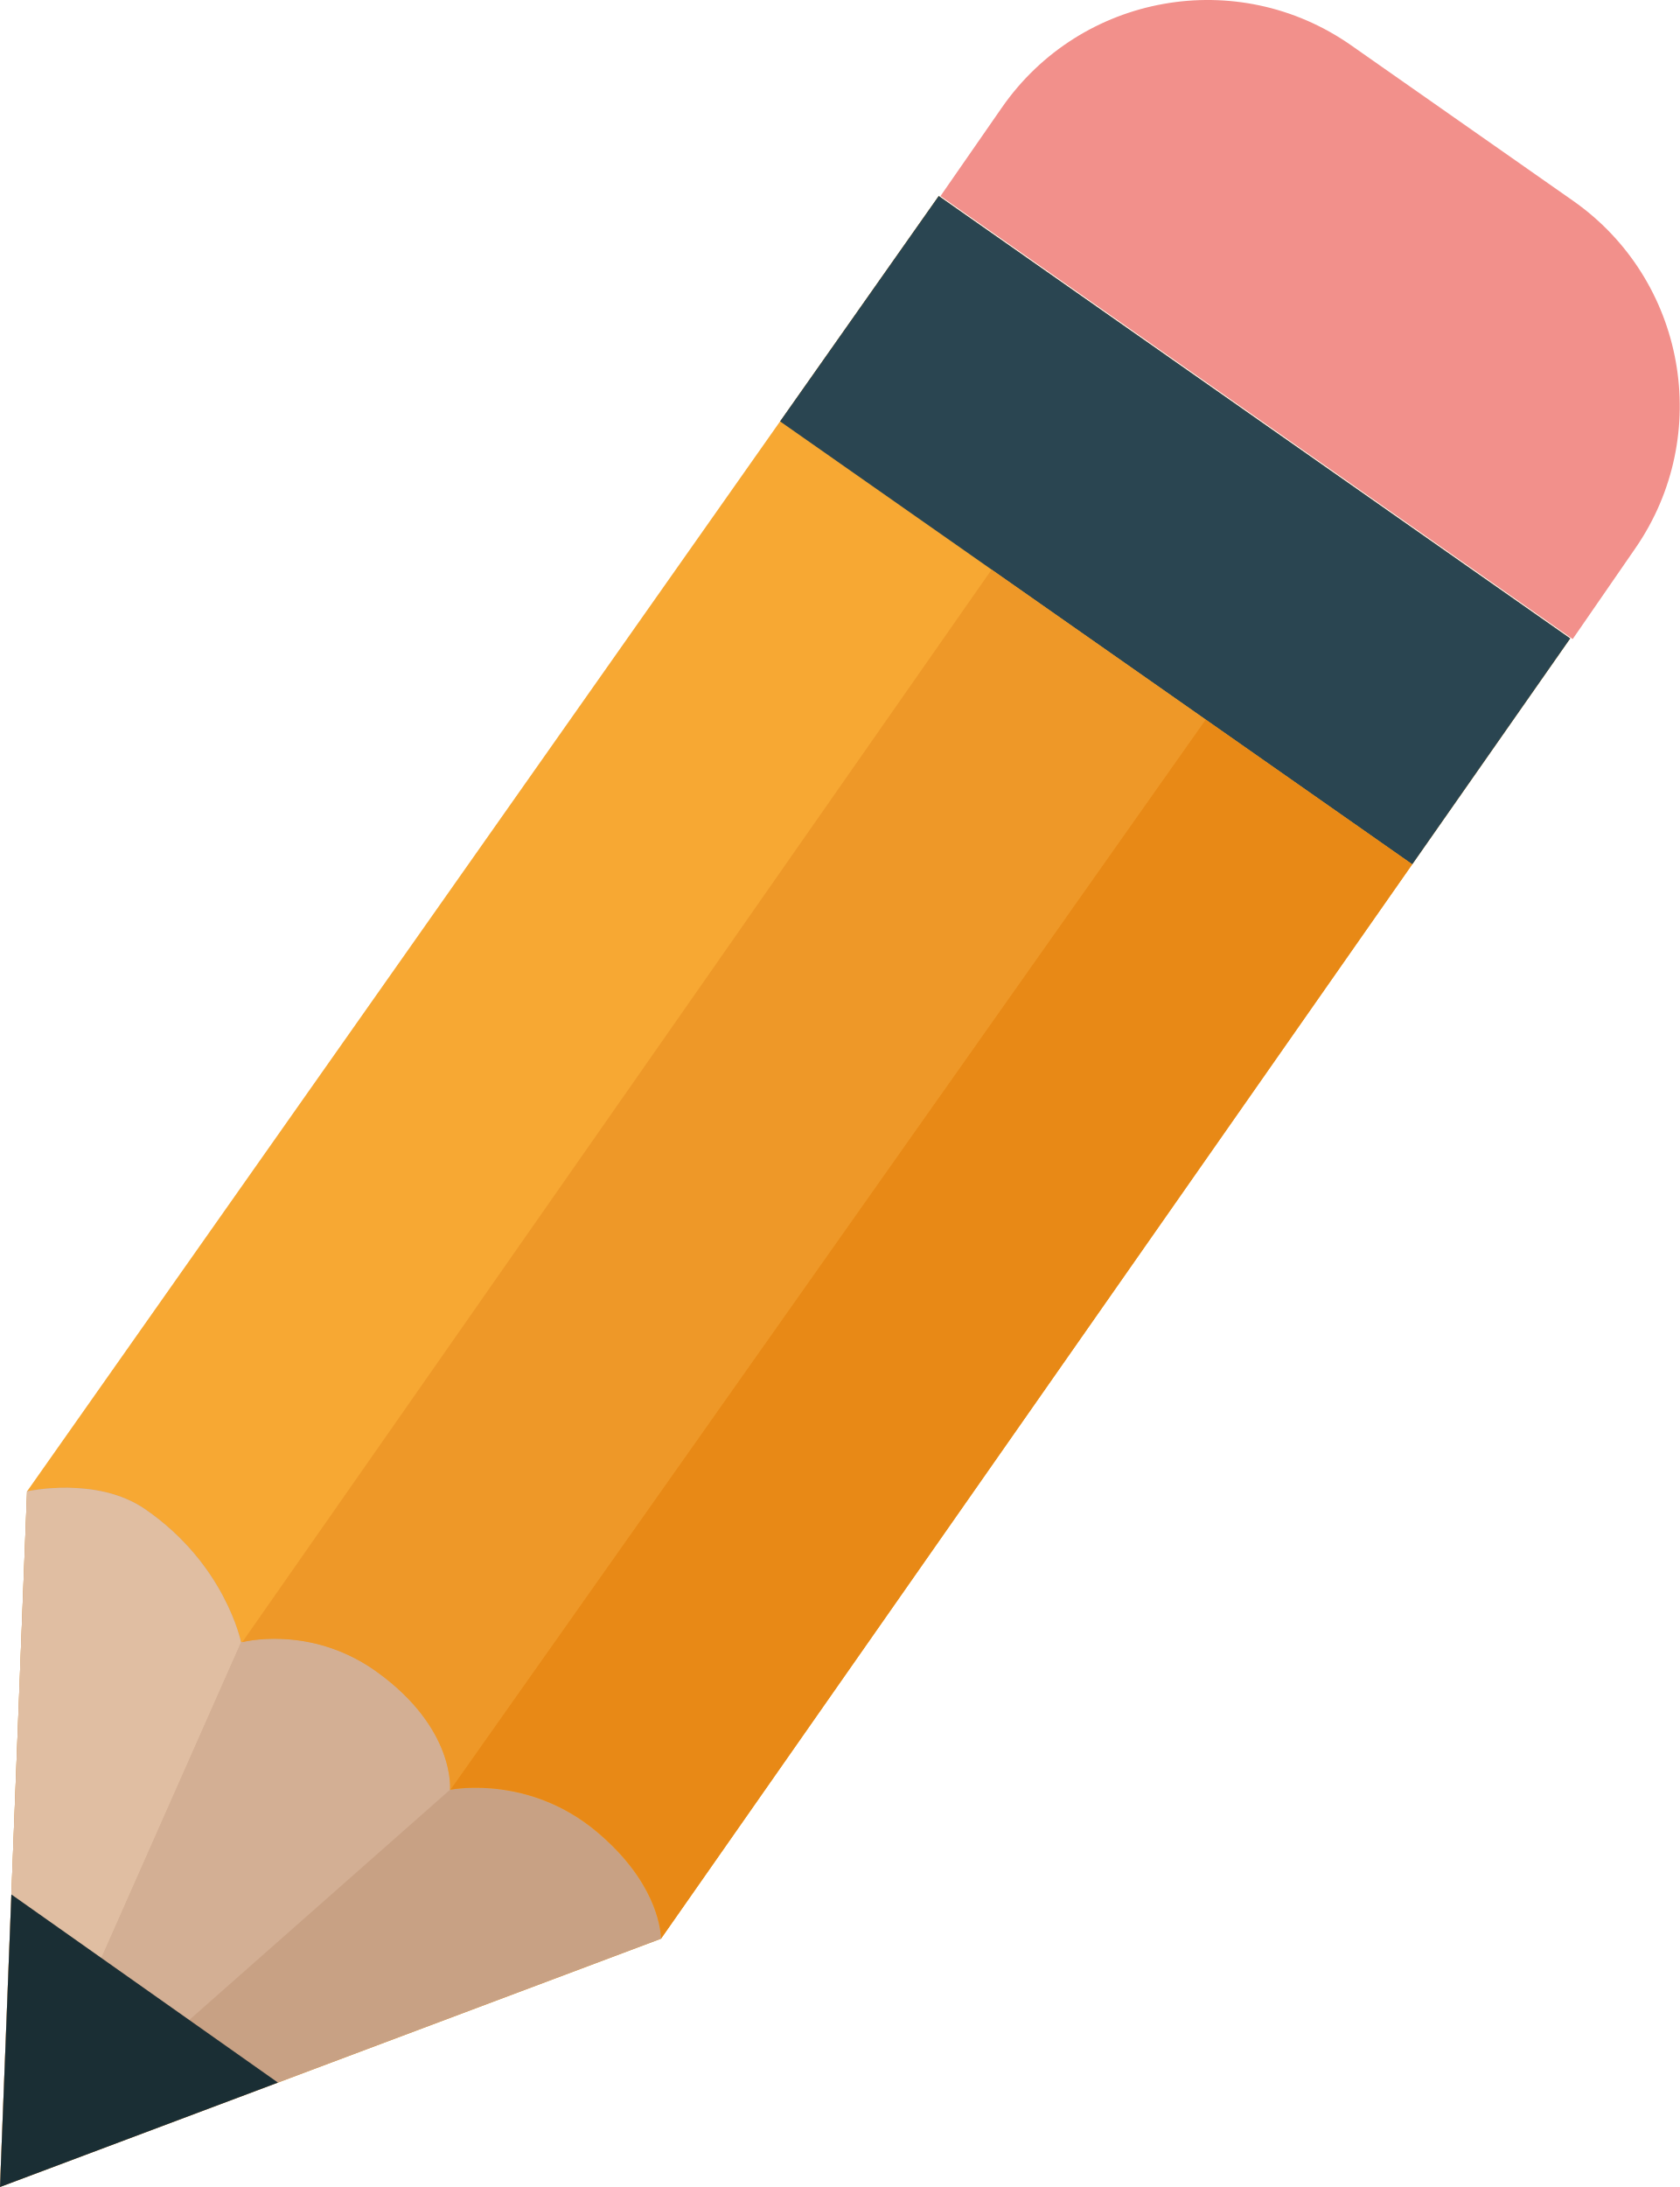
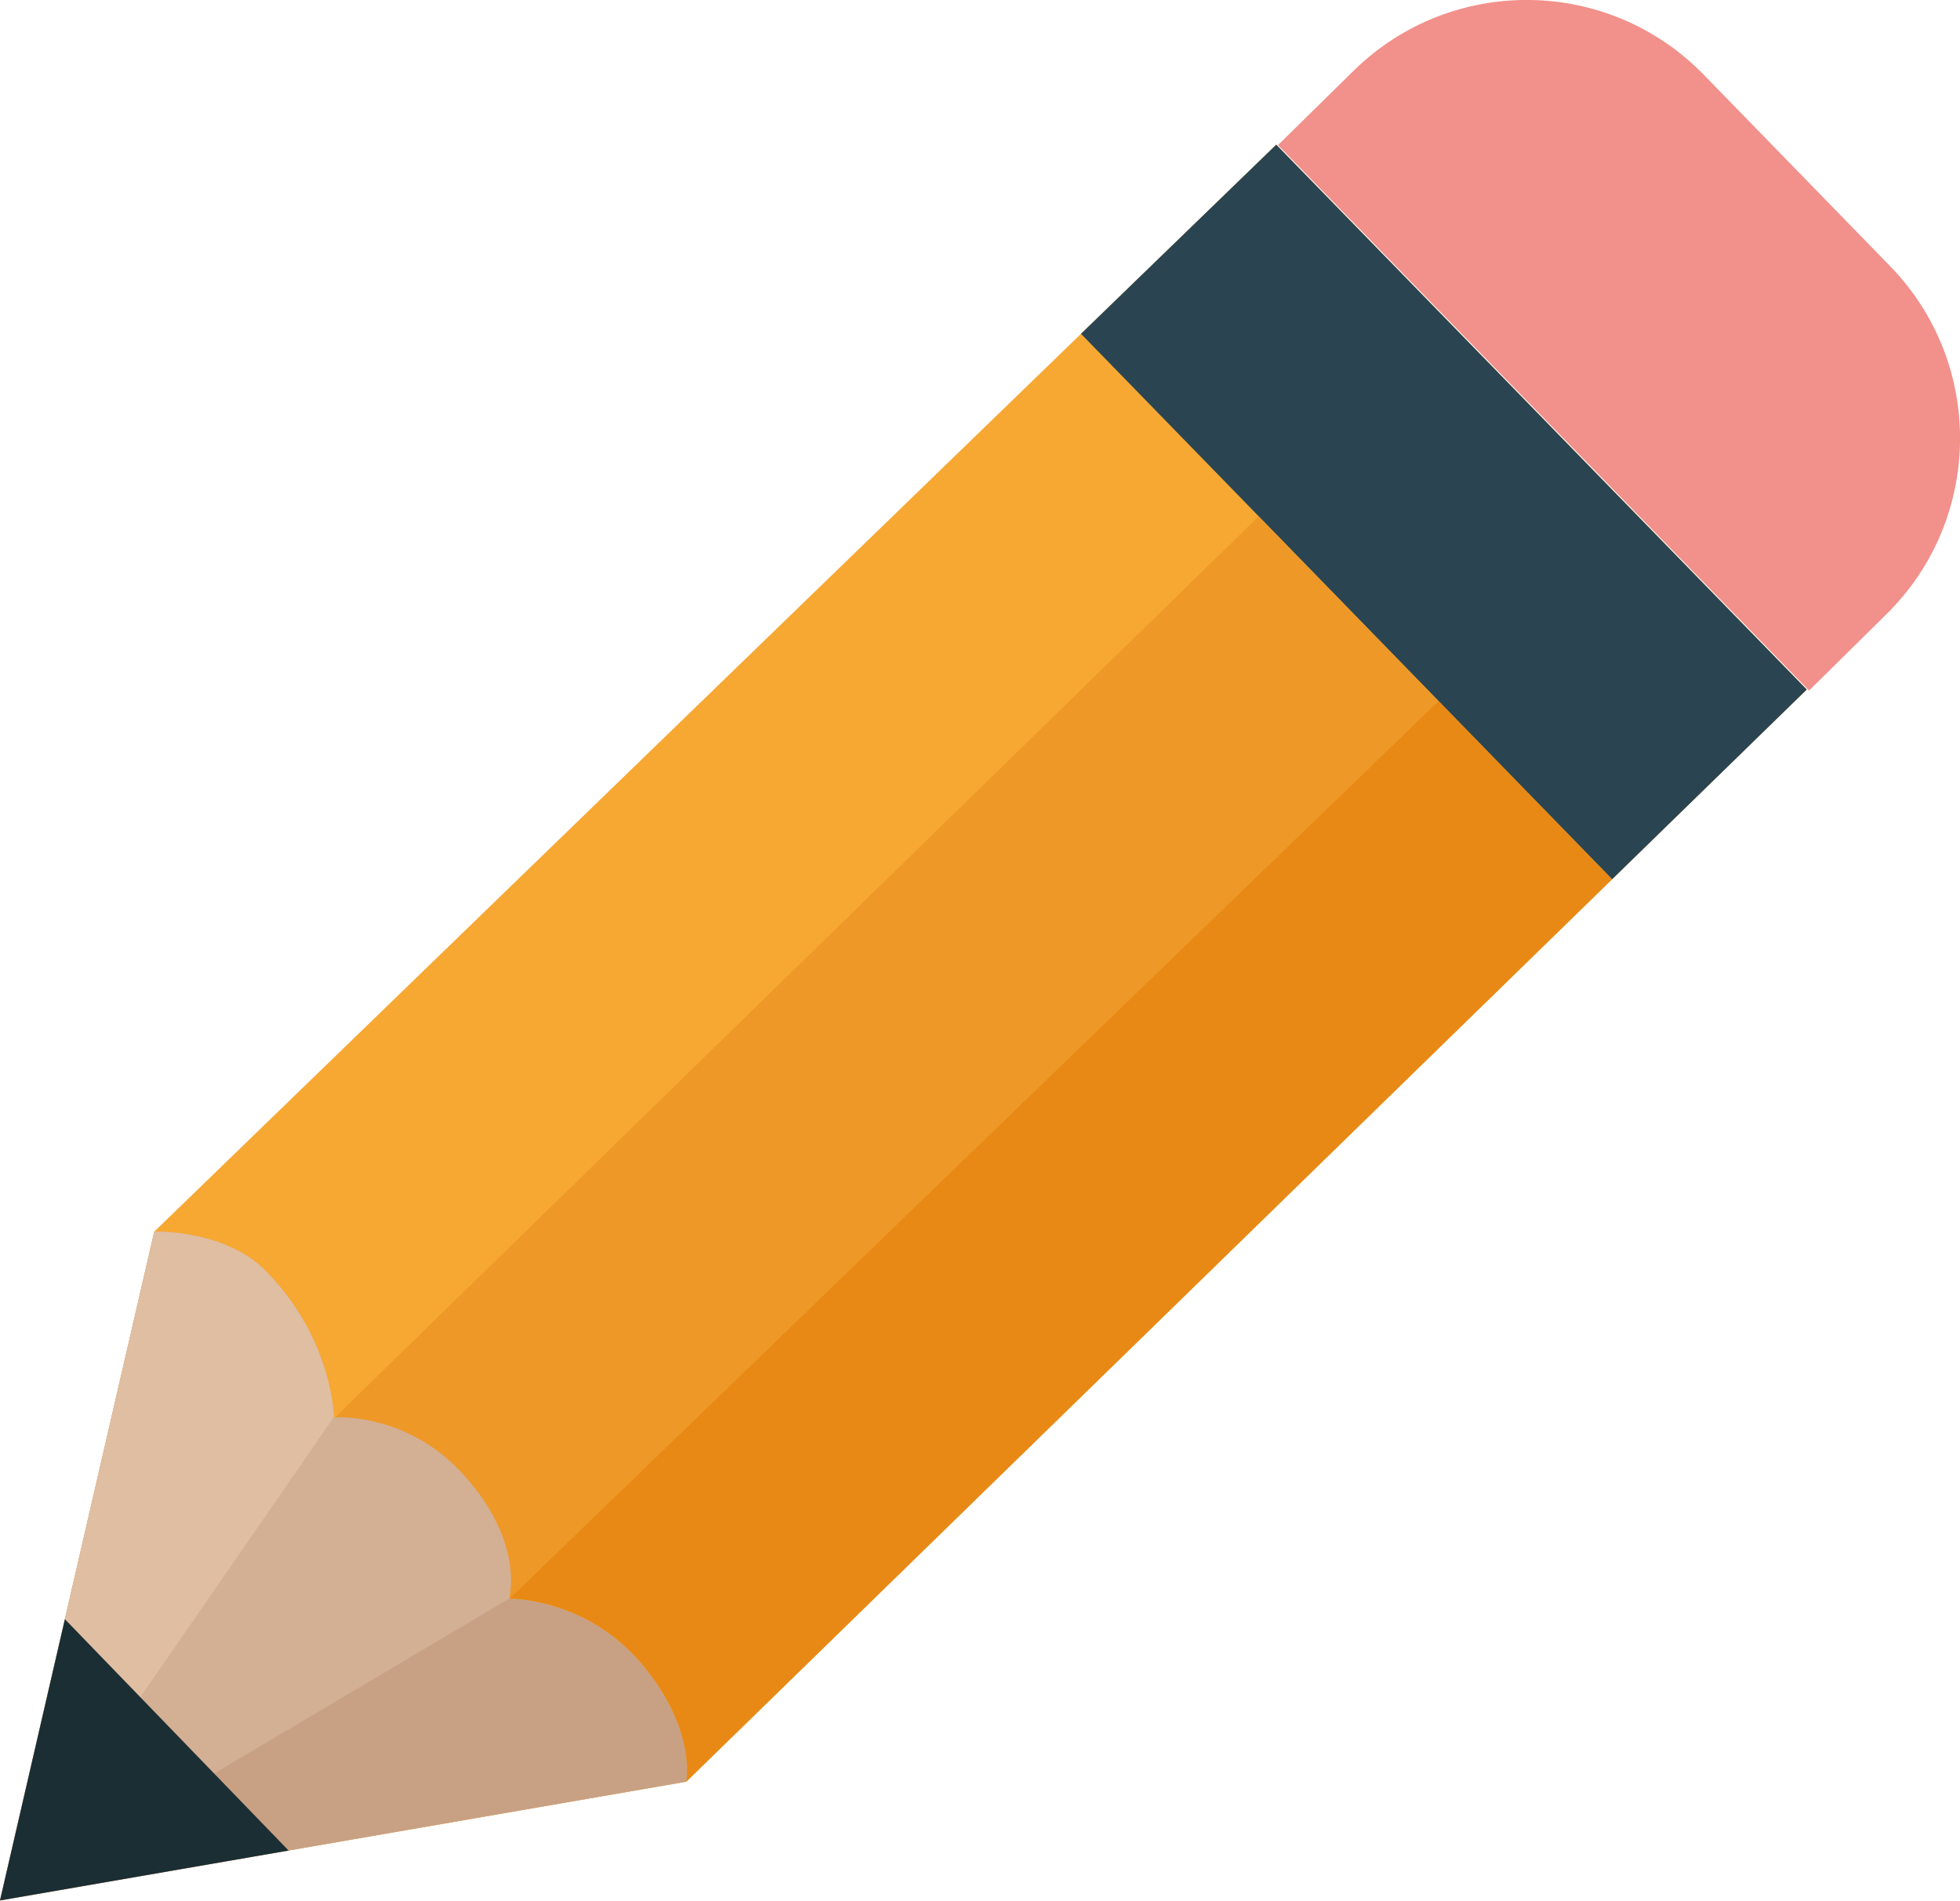
- <svg xmlns="http://www.w3.org/2000/svg" id="katman_2" viewBox="0 0 367.72 478.63">
+ <svg xmlns="http://www.w3.org/2000/svg" id="katman_2" data-name="katman 2" viewBox="0 0 434.99 421.82">
  <defs>
-     <style>.cls-1{fill:#f7a833;}.cls-2{fill:#f2908b;}.cls-3{fill:#e88916;}.cls-4{fill:#ee9828;}.cls-5{fill:#d3af94;}.cls-6{fill:#e0bea2;}.cls-7{fill:#c8a184;}.cls-8{fill:#1a2e34;}.cls-9{fill:#2a4551;}</style>
+     <style>
+       .cls-1 {
+         fill: #d3af94;
+       }
+ 
+       .cls-1, .cls-2, .cls-3, .cls-4, .cls-5, .cls-6, .cls-7, .cls-8, .cls-9 {
+         stroke-width: 0px;
+       }
+ 
+       .cls-2 {
+         fill: #f7a833;
+       }
+ 
+       .cls-3 {
+         fill: #ee9828;
+       }
+ 
+       .cls-4 {
+         fill: #1a2e34;
+       }
+ 
+       .cls-5 {
+         fill: #e88916;
+       }
+ 
+       .cls-6 {
+         fill: #c8a184;
+       }
+ 
+       .cls-7 {
+         fill: #e0bea2;
+       }
+ 
+       .cls-8 {
+         fill: #f2908b;
+       }
+ 
+       .cls-9 {
+         fill: #2a4551;
+       }
+     </style>
  </defs>
-   <g id="katman_1">
+   <g id="katman_1" data-name="katman 1">
    <g>
-       <polygon class="cls-1" points="0 478.63 5.92 326.39 205.5 42.89 343.75 139.72 144.71 424.3 0 478.63" />
-       <polygon class="cls-9" points="309.17 189.16 343.75 139.72 205.5 42.89 170.77 92.22 309.17 189.16" />
-       <path class="cls-2" d="M344.29,139.86l13.73-19.89c17.11-24.79,11.01-58.75-13.67-76.04l-48.56-34.01c-24.88-17.42-59.18-11.3-76.49,13.66l-13.42,19.34,138.4,96.94Z" />
-       <path class="cls-7" d="M0,478.63l5.92-152.24s15.21-3.41,25.84,3.9c17.6,12.1,21.01,29.15,21.01,29.15,0,0,15.14-4.14,29.87,6.55,17.16,12.46,15.87,25.71,15.87,25.71,0,0,17.02-3.52,32.15,9.19,14.3,12.01,14.05,23.4,14.05,23.4L0,478.63Z" />
-       <path class="cls-5" d="M0,478.63l52.77-119.19s15.14-4.14,29.87,6.55c17.16,12.46,15.87,25.71,15.87,25.71L0,478.63Z" />
-       <path class="cls-6" d="M0,478.63l5.92-152.24s15.21-3.41,25.84,3.9c17.6,12.1,21.01,29.15,21.01,29.15L0,478.63Z" />
-       <polygon class="cls-8" points="0 478.63 2.49 414.61 60.85 455.78 0 478.63" />
-       <path class="cls-4" d="M217.08,124.66L53.04,359.38c2.06-.48,16-3.25,29.6,6.62,17.16,12.46,15.87,25.71,15.87,25.71,0,0,.03,0,.07-.01l165.35-234.22-46.85-32.81Z" />
-       <path class="cls-3" d="M309.17,189.16l-45.24-31.69L98.58,391.69c1.17-.22,17.49-3.04,32.07,9.2,12.67,10.64,13.98,20.75,14.05,23.4l164.46-235.14Z" />
+       <polygon class="cls-2" points="0 421.82 34.24 273.36 283.24 32.11 400.98 153.05 152.31 395.46 0 421.82" />
+       <polygon class="cls-9" points="357.78 195.16 400.98 153.05 283.24 32.11 239.91 74.09 357.78 195.16" />
+       <path class="cls-8" d="M401.49,153.28l17.2-16.98c21.44-21.16,21.79-55.66.77-77.25l-41.36-42.48c-21.19-21.76-56.03-22.15-77.69-.86l-16.79,16.5,117.87,121.07Z" />
+       <path class="cls-6" d="M0,421.82l34.24-148.46s15.58-.51,24.66,8.66c15.03,15.18,15.2,32.56,15.2,32.56,0,0,15.65-1.24,28.12,12.02,14.53,15.44,10.79,28.22,10.79,28.22,0,0,17.37-.28,29.87,15.03,11.81,14.47,9.44,25.61,9.44,25.61L0,421.82Z" />
+       <path class="cls-1" d="M0,421.82l74.1-107.24s15.65-1.24,28.12,12.02c14.53,15.44,10.79,28.22,10.79,28.22L0,421.82Z" />
+       <path class="cls-7" d="M0,421.82l34.24-148.46s15.58-.51,24.66,8.66c15.03,15.18,15.2,32.56,15.2,32.56L0,421.82Z" />
+       <polygon class="cls-4" points="0 421.82 14.4 359.39 64.05 410.74 0 421.82" />
+       <path class="cls-3" d="M279.35,114.61l-204.98,199.96c2.11-.09,16.33-.21,27.84,12.03,14.53,15.44,10.79,28.22,10.79,28.22,0,0,.03,0,.07,0l206.17-199.23-39.9-40.98Z" />
+       <path class="cls-5" d="M357.78,195.16l-38.53-39.58-206.17,199.23c1.19,0,17.75.28,29.79,15.03,10.46,12.82,9.85,23,9.44,25.61l205.47-200.3Z" />
    </g>
  </g>
</svg>
